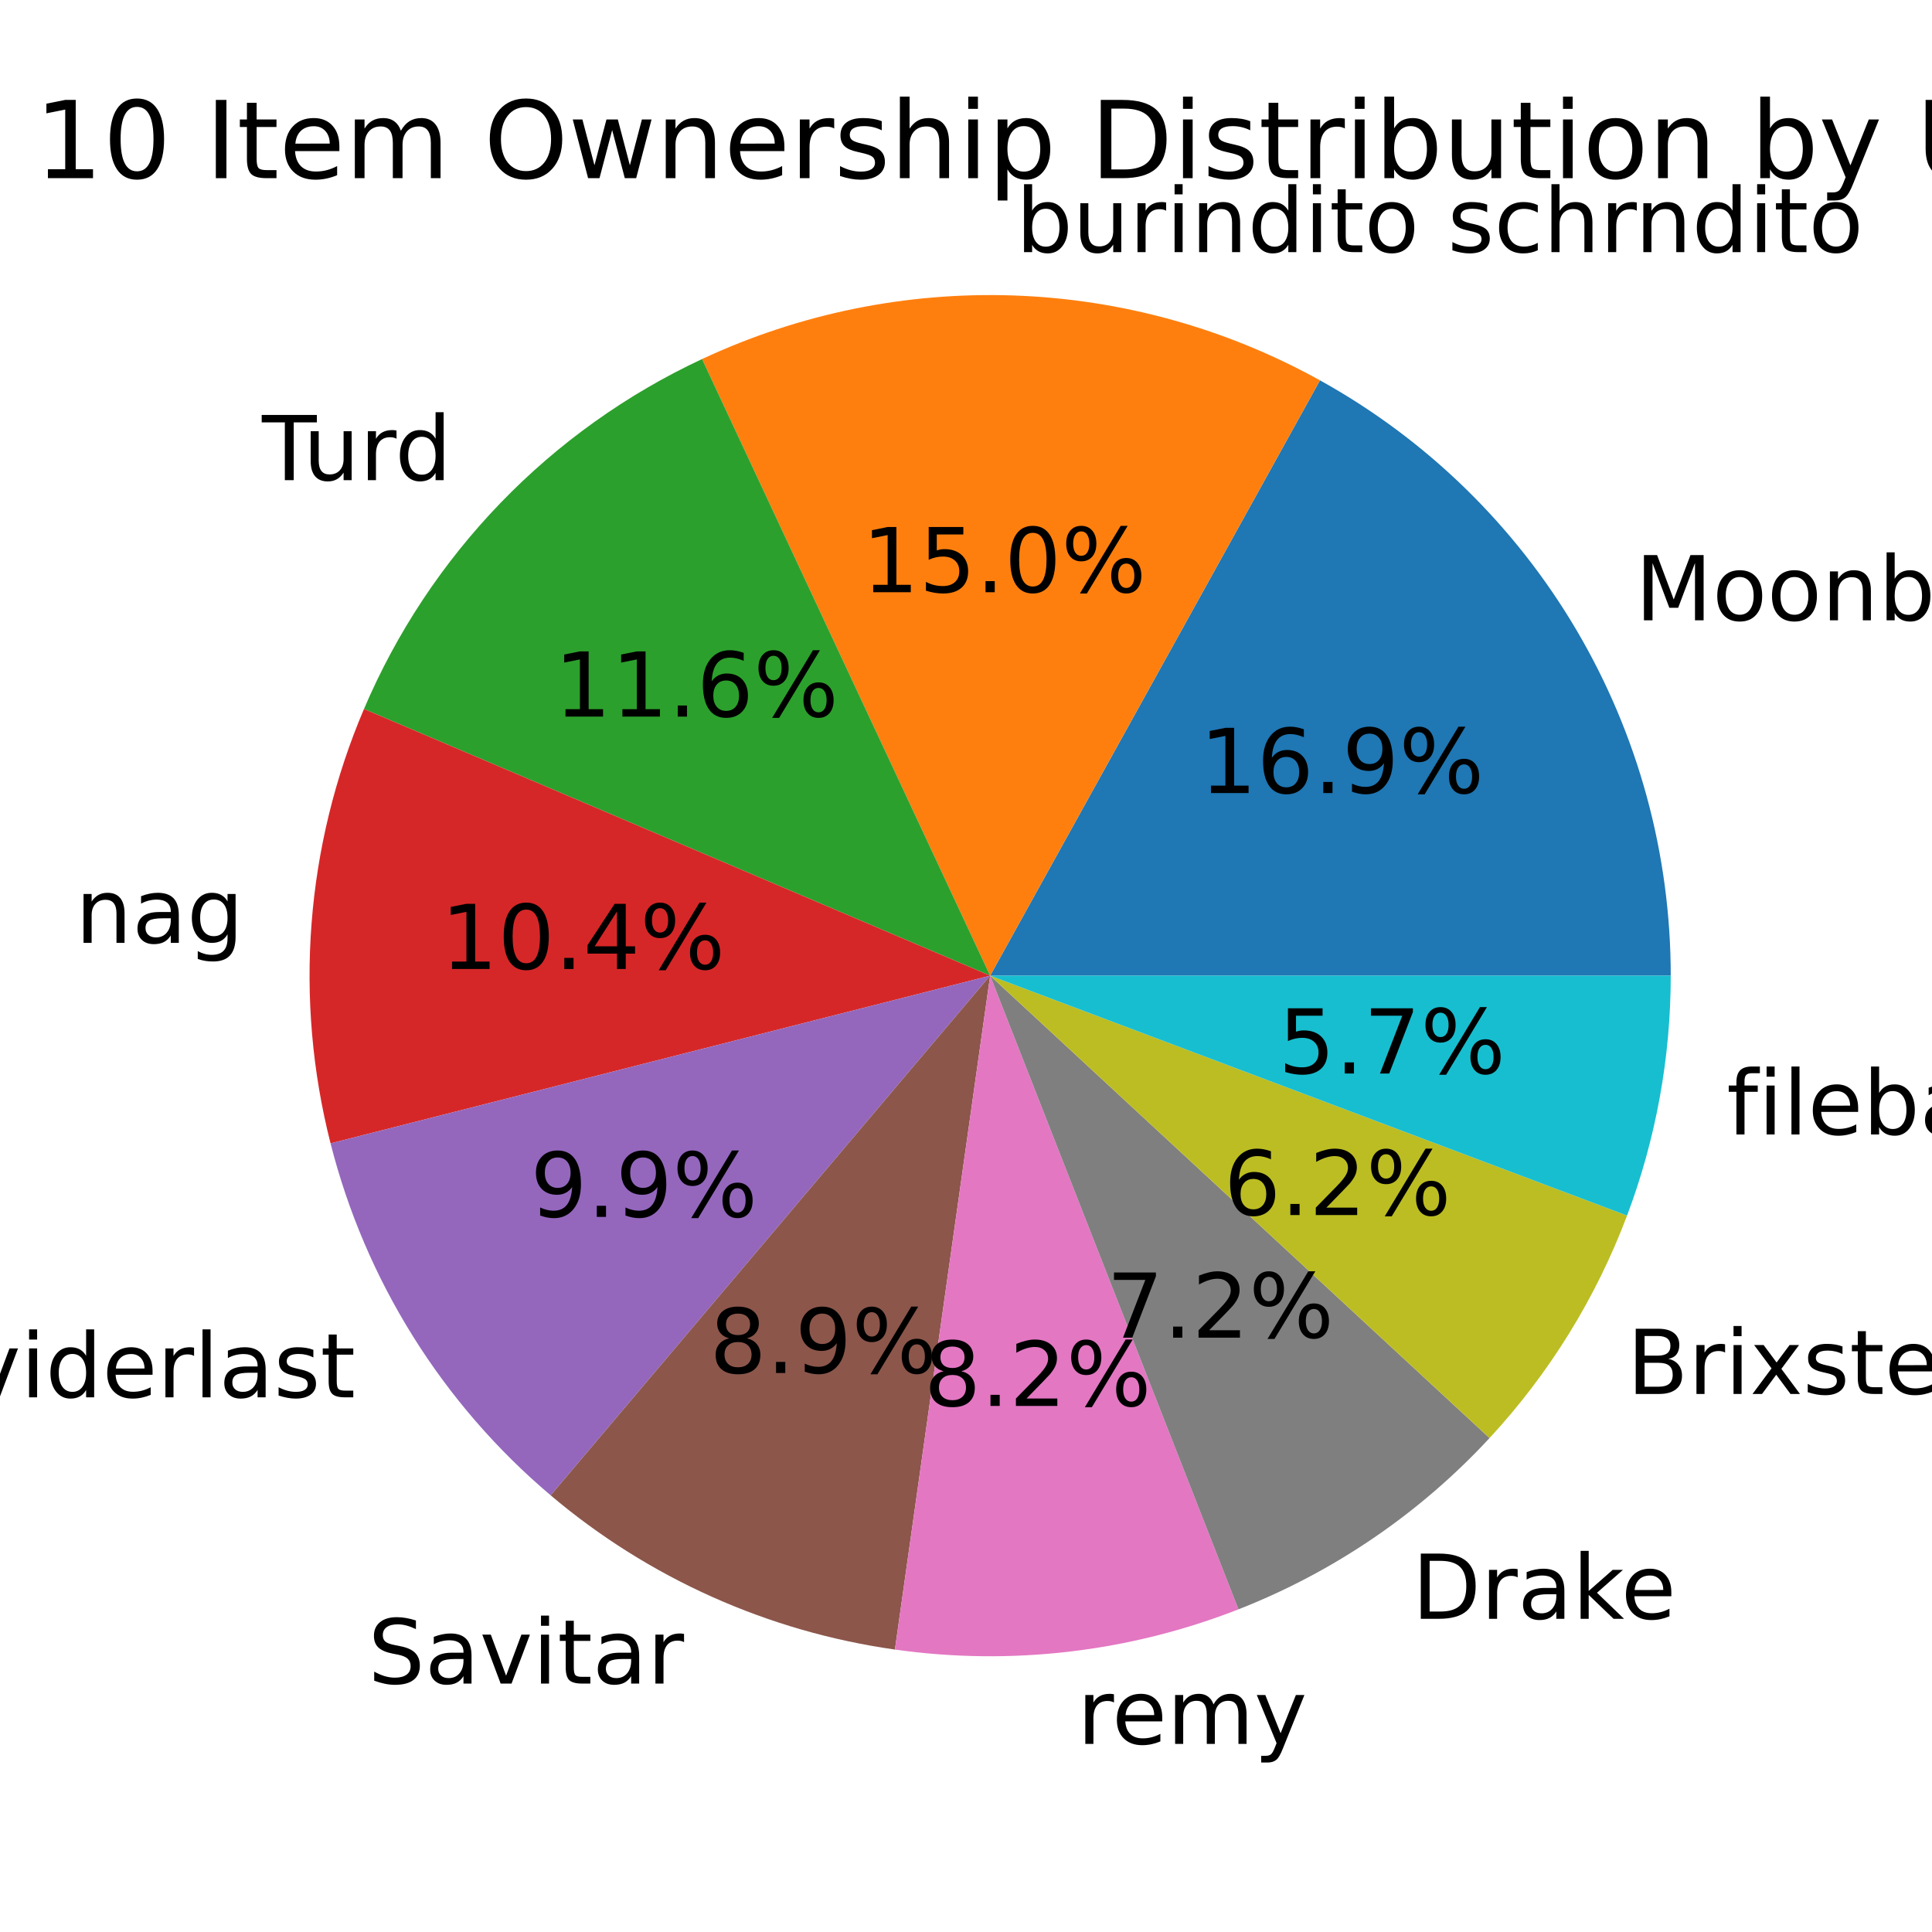
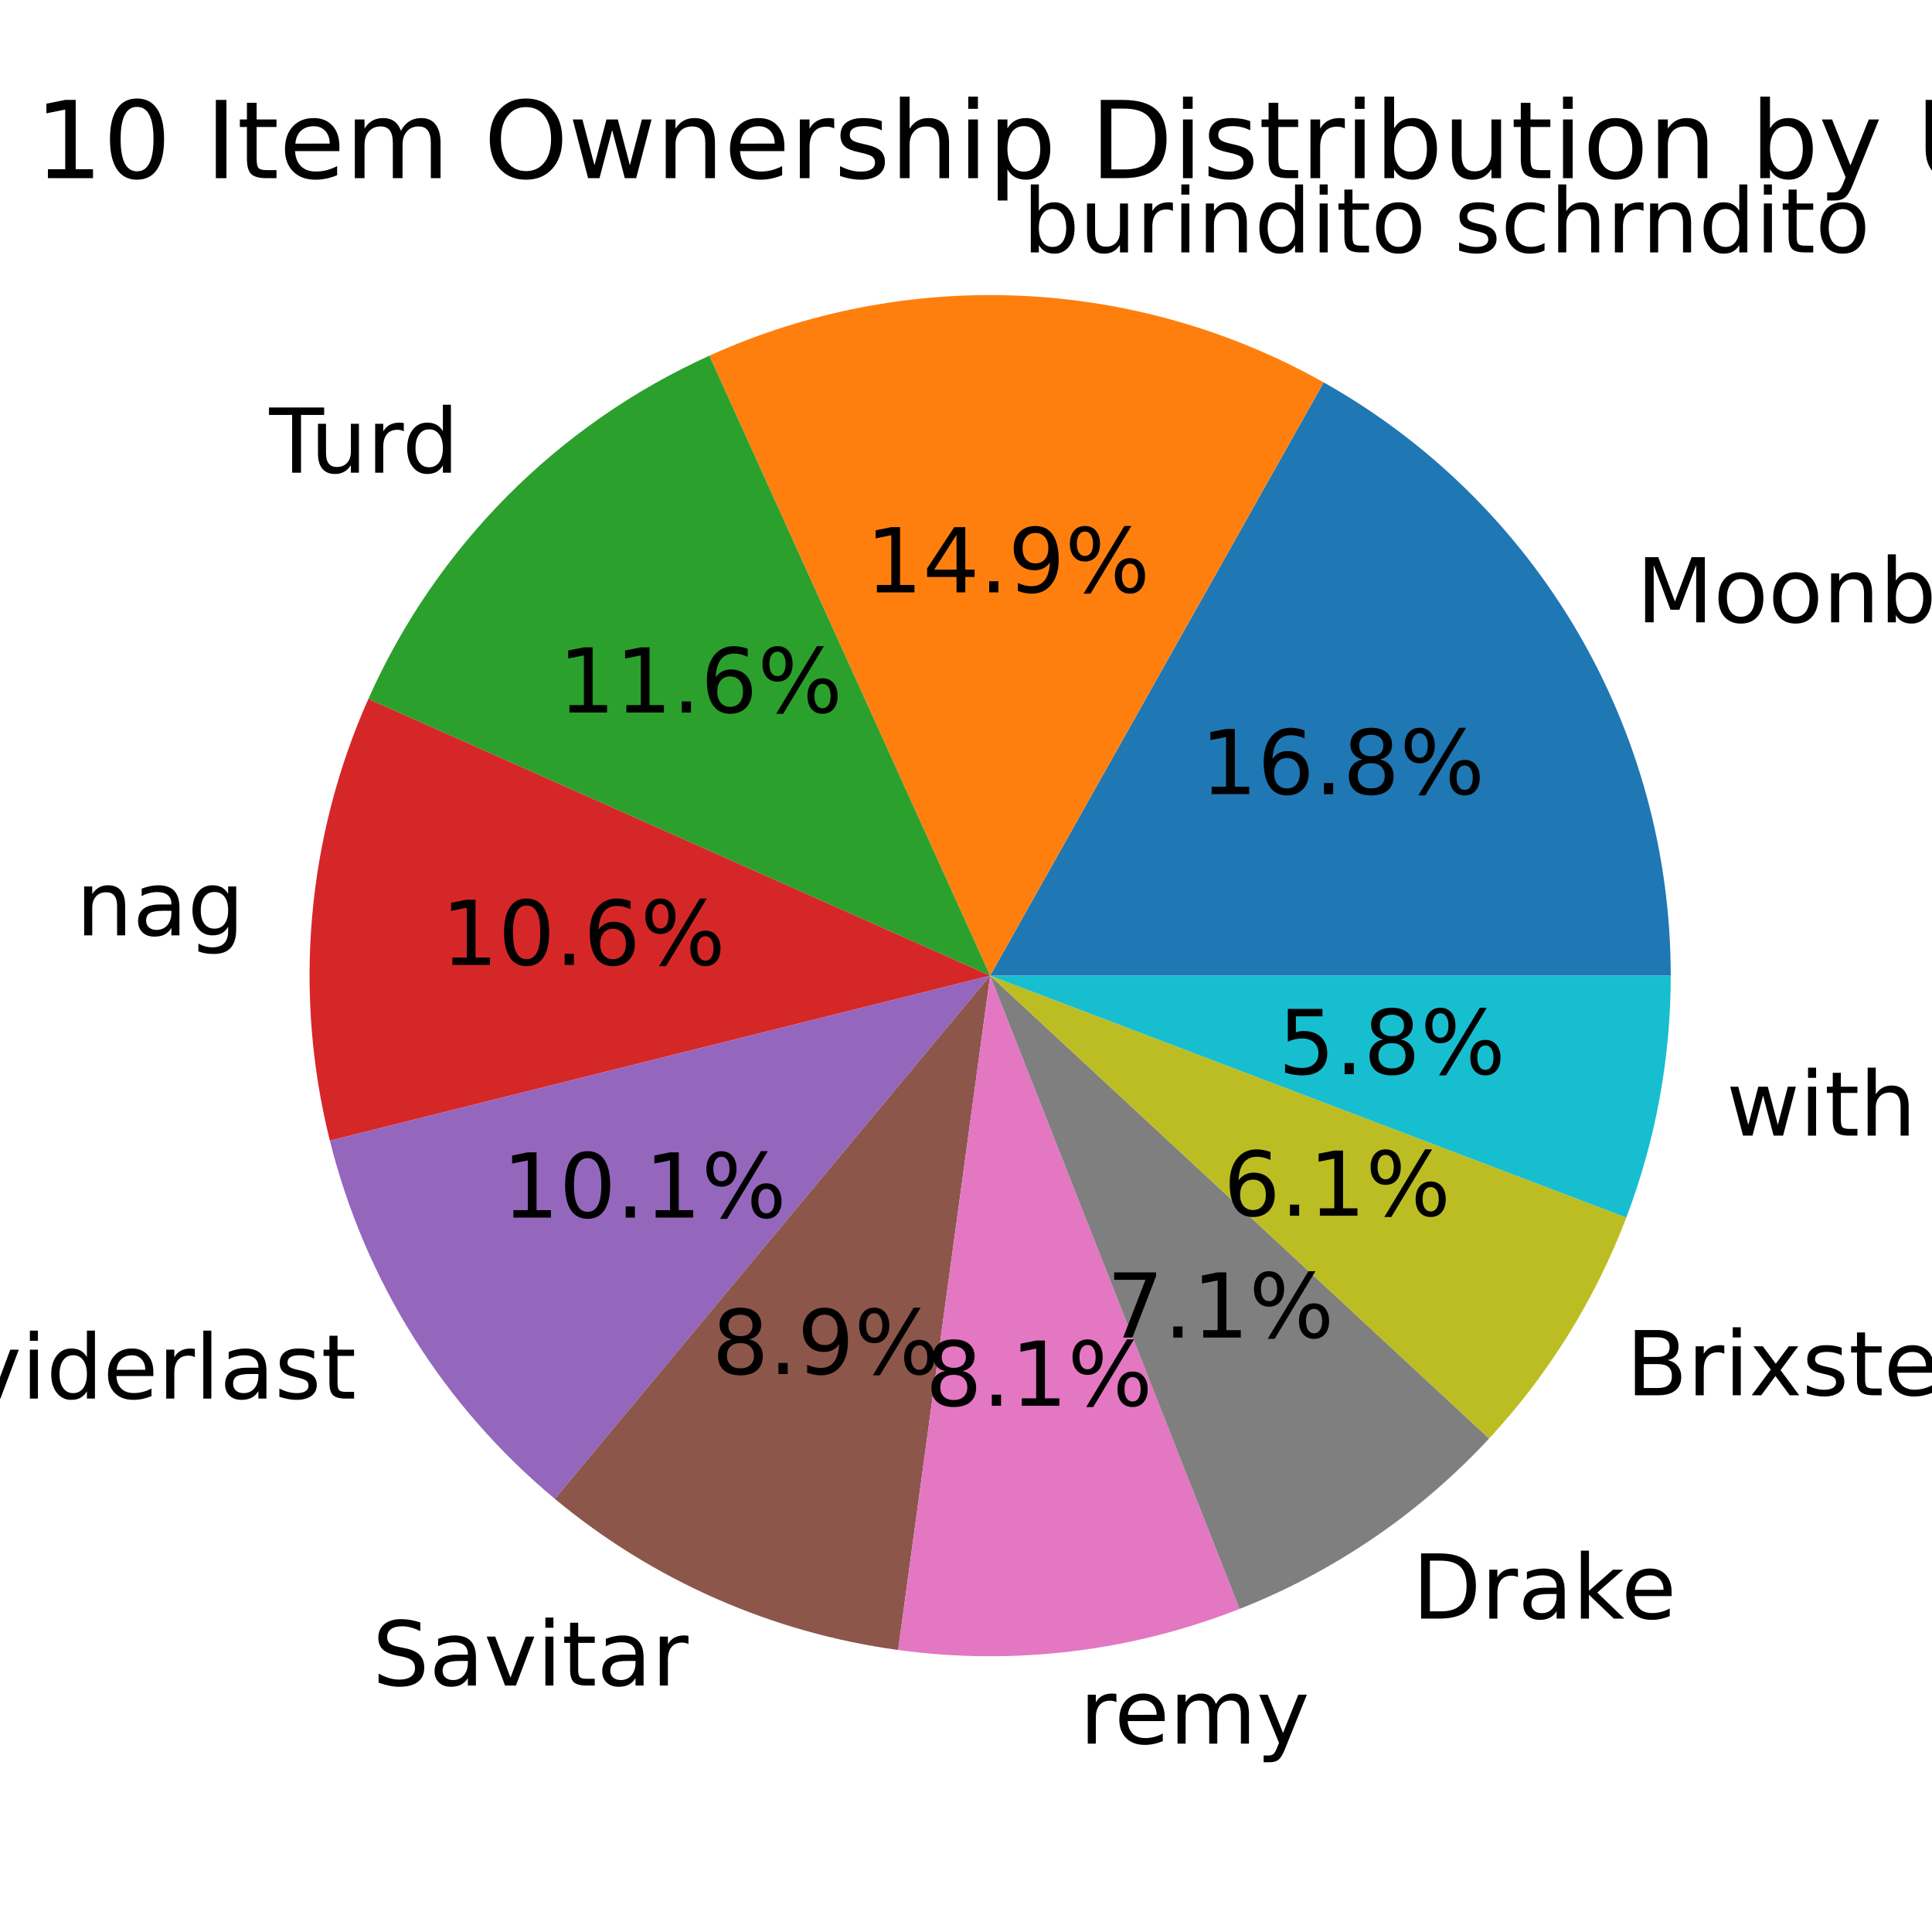
<svg xmlns="http://www.w3.org/2000/svg" xmlns:xlink="http://www.w3.org/1999/xlink" width="216pt" height="216pt" viewBox="0 0 216 216" version="1.1">
  <defs>
    <style type="text/css">*{stroke-linejoin: round; stroke-linecap: butt}</style>
  </defs>
  <g id="figure_1">
    <g id="patch_1">
      <path d="M 0 216  L 216 216  L 216 0  L 0 0  z " style="fill: #ffffff" />
    </g>
    <g id="axes_1">
      <g id="patch_2">
-         <path d="M 186.791 109.08  C 186.791 95.496 183.154 82.157 176.258 70.454  C 169.363 58.751 159.458 49.105 147.576 42.522  L 110.7 109.08  z " style="fill: #1f77b4" />
+         <path d="M 186.791 109.08  C 186.791 95.577 183.197 82.314 176.379 70.659  C 169.56 59.004 159.761 49.371 147.991 42.753  L 110.7 109.08  z " style="fill: #1f77b4" />
      </g>
      <g id="patch_3">
-         <path d="M 147.576 42.522  C 137.067 36.699 125.327 33.448 113.32 33.034  C 101.313 32.621 89.377 35.056 78.492 40.142  L 110.7 109.08  z " style="fill: #ff7f0e" />
+         <path d="M 147.991 42.753  C 137.581 36.9 125.937 33.58 114.005 33.061  C 102.073 32.542 90.185 34.84 79.306 39.767  L 110.7 109.08  z " style="fill: #ff7f0e" />
      </g>
      <g id="patch_4">
-         <path d="M 78.492 40.142  C 70.068 44.077 62.437 49.523 55.977 56.21  C 49.517 62.896 44.337 70.711 40.694 79.264  L 110.7 109.08  z " style="fill: #2ca02c" />
+         <path d="M 79.306 39.767  C 70.887 43.581 63.233 48.896 56.719 55.453  C 50.205 62.01 44.94 69.699 41.182 78.143  L 110.7 109.08  z " style="fill: #2ca02c" />
      </g>
      <g id="patch_5">
-         <path d="M 40.694 79.264  C 37.449 86.884 35.469 94.983 34.833 103.241  C 34.198 111.498 34.915 119.805 36.956 127.831  L 110.7 109.08  z " style="fill: #d62728" />
+         <path d="M 41.182 78.143  C 37.753 85.85 35.628 94.073 34.896 102.476  C 34.164 110.879 34.834 119.346 36.88 127.529  L 110.7 109.08  z " style="fill: #d62728" />
      </g>
      <g id="patch_6">
-         <path d="M 36.956 127.831  C 38.897 135.465 42.011 142.751 46.188 149.429  C 50.364 156.106 55.553 162.096 61.567 167.181  L 110.7 109.08  z " style="fill: #9467bd" />
+         <path d="M 36.88 127.529  C 38.827 135.321 41.996 142.756 46.268 149.557  C 50.541 156.358 55.863 162.44 62.037 167.576  L 110.7 109.08  z " style="fill: #9467bd" />
      </g>
      <g id="patch_7">
-         <path d="M 61.567 167.181  C 67.014 171.788 73.082 175.605 79.592 178.521  C 86.102 181.438 92.989 183.424 100.053 184.422  L 110.7 109.08  z " style="fill: #8c564b" />
+         <path d="M 62.037 167.576  C 67.489 172.111 73.548 175.862 80.038 178.72  C 86.528 181.577 93.386 183.513 100.412 184.472  L 110.7 109.08  z " style="fill: #8c564b" />
      </g>
      <g id="patch_8">
-         <path d="M 100.053 184.422  C 106.514 185.335 113.067 185.414 119.548 184.655  C 126.03 183.896 132.387 182.306 138.463 179.925  L 110.7 109.08  z " style="fill: #e377c2" />
+         <path d="M 100.412 184.472  C 106.84 185.349 113.354 185.401 119.795 184.625  C 126.236 183.85 132.552 182.254 138.588 179.876  L 110.7 109.08  z " style="fill: #e377c2" />
      </g>
      <g id="patch_9">
-         <path d="M 138.463 179.925  C 143.786 177.839 148.857 175.16 153.579 171.938  C 158.302 168.717 162.647 164.973 166.531 160.779  L 110.7 109.08  z " style="fill: #7f7f7f" />
+         <path d="M 138.588 179.876  C 143.876 177.793 148.913 175.124 153.607 171.92  C 158.3 168.715 162.62 164.995 166.485 160.828  L 110.7 109.08  z " style="fill: #7f7f7f" />
      </g>
      <g id="patch_10">
-         <path d="M 166.531 160.779  C 169.866 157.177 172.844 153.261 175.425 149.086  C 178.006 144.911 180.176 140.496 181.907 135.903  L 110.7 109.08  z " style="fill: #bcbd22" />
+         <path d="M 166.485 160.828  C 169.804 157.251 172.77 153.362 175.344 149.217  C 177.918 145.071 180.087 140.688 181.822 136.127  L 110.7 109.08  z " style="fill: #bcbd22" />
      </g>
      <g id="patch_11">
-         <path d="M 181.907 135.903  C 183.518 131.624 184.741 127.21 185.56 122.712  C 186.379 118.214 186.791 113.652 186.791 109.08  L 110.7 109.08  z " style="fill: #17becf" />
+         <path d="M 181.822 136.127  C 183.461 131.816 184.705 127.366 185.538 122.83  C 186.372 118.294 186.791 113.692 186.791 109.08  L 110.7 109.08  z " style="fill: #17becf" />
      </g>
      <g id="matplotlib.axis_1" />
      <g id="matplotlib.axis_2" />
      <g id="text_1">
-         <g transform="translate(182.814 69.35098) scale(0.1 -0.1)">
+         <g transform="translate(182.9464 69.57648) scale(0.1 -0.1)">
          <defs>
            <path id="DejaVuSans-4d" d="M 628 4666  L 1569 4666  L 2759 1491  L 3956 4666  L 4897 4666  L 4897 0  L 4281 0  L 4281 4097  L 3078 897  L 2444 897  L 1241 4097  L 1241 0  L 628 0  L 628 4666  z " transform="scale(0.015625)" />
            <path id="DejaVuSans-6f" d="M 1959 3097  Q 1497 3097 1228 2736  Q 959 2375 959 1747  Q 959 1119 1226 758  Q 1494 397 1959 397  Q 2419 397 2687 759  Q 2956 1122 2956 1747  Q 2956 2369 2687 2733  Q 2419 3097 1959 3097  z M 1959 3584  Q 2709 3584 3137 3096  Q 3566 2609 3566 1747  Q 3566 888 3137 398  Q 2709 -91 1959 -91  Q 1206 -91 779 398  Q 353 888 353 1747  Q 353 2609 779 3096  Q 1206 3584 1959 3584  z " transform="scale(0.015625)" />
            <path id="DejaVuSans-6e" d="M 3513 2113  L 3513 0  L 2938 0  L 2938 2094  Q 2938 2591 2744 2837  Q 2550 3084 2163 3084  Q 1697 3084 1428 2787  Q 1159 2491 1159 1978  L 1159 0  L 581 0  L 581 3500  L 1159 3500  L 1159 2956  Q 1366 3272 1645 3428  Q 1925 3584 2291 3584  Q 2894 3584 3203 3211  Q 3513 2838 3513 2113  z " transform="scale(0.015625)" />
            <path id="DejaVuSans-62" d="M 3116 1747  Q 3116 2381 2855 2742  Q 2594 3103 2138 3103  Q 1681 3103 1420 2742  Q 1159 2381 1159 1747  Q 1159 1113 1420 752  Q 1681 391 2138 391  Q 2594 391 2855 752  Q 3116 1113 3116 1747  z M 1159 2969  Q 1341 3281 1617 3432  Q 1894 3584 2278 3584  Q 2916 3584 3314 3078  Q 3713 2572 3713 1747  Q 3713 922 3314 415  Q 2916 -91 2278 -91  Q 1894 -91 1617 61  Q 1341 213 1159 525  L 1159 0  L 581 0  L 581 4863  L 1159 4863  L 1159 2969  z " transform="scale(0.015625)" />
            <path id="DejaVuSans-6c" d="M 603 4863  L 1178 4863  L 1178 0  L 603 0  L 603 4863  z " transform="scale(0.015625)" />
            <path id="DejaVuSans-6d" d="M 3328 2828  Q 3544 3216 3844 3400  Q 4144 3584 4550 3584  Q 5097 3584 5394 3201  Q 5691 2819 5691 2113  L 5691 0  L 5113 0  L 5113 2094  Q 5113 2597 4934 2840  Q 4756 3084 4391 3084  Q 3944 3084 3684 2787  Q 3425 2491 3425 1978  L 3425 0  L 2847 0  L 2847 2094  Q 2847 2600 2669 2842  Q 2491 3084 2119 3084  Q 1678 3084 1418 2786  Q 1159 2488 1159 1978  L 1159 0  L 581 0  L 581 3500  L 1159 3500  L 1159 2956  Q 1356 3278 1631 3431  Q 1906 3584 2284 3584  Q 2666 3584 2933 3390  Q 3200 3197 3328 2828  z " transform="scale(0.015625)" />
          </defs>
          <use xlink:href="#DejaVuSans-4d" />
          <use xlink:href="#DejaVuSans-6f" x="86.279" />
          <use xlink:href="#DejaVuSans-6f" x="147.461" />
          <use xlink:href="#DejaVuSans-6e" x="208.643" />
          <use xlink:href="#DejaVuSans-62" x="272.021" />
          <use xlink:href="#DejaVuSans-6c" x="335.498" />
          <use xlink:href="#DejaVuSans-6f" x="363.281" />
          <use xlink:href="#DejaVuSans-6f" x="424.463" />
          <use xlink:href="#DejaVuSans-6d" x="485.645" />
        </g>
      </g>
      <g id="text_2">
-         <g transform="translate(134.1513 88.66389) scale(0.1 -0.1)">
+         <g transform="translate(134.2235 88.78689) scale(0.1 -0.1)">
          <defs>
            <path id="DejaVuSans-31" d="M 794 531  L 1825 531  L 1825 4091  L 703 3866  L 703 4441  L 1819 4666  L 2450 4666  L 2450 531  L 3481 531  L 3481 0  L 794 0  L 794 531  z " transform="scale(0.015625)" />
            <path id="DejaVuSans-36" d="M 2113 2584  Q 1688 2584 1439 2293  Q 1191 2003 1191 1497  Q 1191 994 1439 701  Q 1688 409 2113 409  Q 2538 409 2786 701  Q 3034 994 3034 1497  Q 3034 2003 2786 2293  Q 2538 2584 2113 2584  z M 3366 4563  L 3366 3988  Q 3128 4100 2886 4159  Q 2644 4219 2406 4219  Q 1781 4219 1451 3797  Q 1122 3375 1075 2522  Q 1259 2794 1537 2939  Q 1816 3084 2150 3084  Q 2853 3084 3261 2657  Q 3669 2231 3669 1497  Q 3669 778 3244 343  Q 2819 -91 2113 -91  Q 1303 -91 875 529  Q 447 1150 447 2328  Q 447 3434 972 4092  Q 1497 4750 2381 4750  Q 2619 4750 2861 4703  Q 3103 4656 3366 4563  z " transform="scale(0.015625)" />
            <path id="DejaVuSans-2e" d="M 684 794  L 1344 794  L 1344 0  L 684 0  L 684 794  z " transform="scale(0.015625)" />
-             <path id="DejaVuSans-39" d="M 703 97  L 703 672  Q 941 559 1184 500  Q 1428 441 1663 441  Q 2288 441 2617 861  Q 2947 1281 2994 2138  Q 2813 1869 2534 1725  Q 2256 1581 1919 1581  Q 1219 1581 811 2004  Q 403 2428 403 3163  Q 403 3881 828 4315  Q 1253 4750 1959 4750  Q 2769 4750 3195 4129  Q 3622 3509 3622 2328  Q 3622 1225 3098 567  Q 2575 -91 1691 -91  Q 1453 -91 1209 -44  Q 966 3 703 97  z M 1959 2075  Q 2384 2075 2632 2365  Q 2881 2656 2881 3163  Q 2881 3666 2632 3958  Q 2384 4250 1959 4250  Q 1534 4250 1286 3958  Q 1038 3666 1038 3163  Q 1038 2656 1286 2365  Q 1534 2075 1959 2075  z " transform="scale(0.015625)" />
+             <path id="DejaVuSans-38" d="M 2034 2216  Q 1584 2216 1326 1975  Q 1069 1734 1069 1313  Q 1069 891 1326 650  Q 1584 409 2034 409  Q 2484 409 2743 651  Q 3003 894 3003 1313  Q 3003 1734 2745 1975  Q 2488 2216 2034 2216  z M 1403 2484  Q 997 2584 770 2862  Q 544 3141 544 3541  Q 544 4100 942 4425  Q 1341 4750 2034 4750  Q 2731 4750 3128 4425  Q 3525 4100 3525 3541  Q 3525 3141 3298 2862  Q 3072 2584 2669 2484  Q 3125 2378 3379 2068  Q 3634 1759 3634 1313  Q 3634 634 3220 271  Q 2806 -91 2034 -91  Q 1263 -91 848 271  Q 434 634 434 1313  Q 434 1759 690 2068  Q 947 2378 1403 2484  z M 1172 3481  Q 1172 3119 1398 2916  Q 1625 2713 2034 2713  Q 2441 2713 2670 2916  Q 2900 3119 2900 3481  Q 2900 3844 2670 4047  Q 2441 4250 2034 4250  Q 1625 4250 1398 4047  Q 1172 3844 1172 3481  z " transform="scale(0.015625)" />
            <path id="DejaVuSans-25" d="M 4653 2053  Q 4381 2053 4226 1822  Q 4072 1591 4072 1178  Q 4072 772 4226 539  Q 4381 306 4653 306  Q 4919 306 5073 539  Q 5228 772 5228 1178  Q 5228 1588 5073 1820  Q 4919 2053 4653 2053  z M 4653 2450  Q 5147 2450 5437 2106  Q 5728 1763 5728 1178  Q 5728 594 5436 251  Q 5144 -91 4653 -91  Q 4153 -91 3862 251  Q 3572 594 3572 1178  Q 3572 1766 3864 2108  Q 4156 2450 4653 2450  z M 1428 4353  Q 1159 4353 1004 4120  Q 850 3888 850 3481  Q 850 3069 1003 2837  Q 1156 2606 1428 2606  Q 1700 2606 1854 2837  Q 2009 3069 2009 3481  Q 2009 3884 1853 4118  Q 1697 4353 1428 4353  z M 4250 4750  L 4750 4750  L 1831 -91  L 1331 -91  L 4250 4750  z M 1428 4750  Q 1922 4750 2215 4408  Q 2509 4066 2509 3481  Q 2509 2891 2217 2550  Q 1925 2209 1428 2209  Q 931 2209 642 2551  Q 353 2894 353 3481  Q 353 4063 643 4406  Q 934 4750 1428 4750  z " transform="scale(0.015625)" />
          </defs>
          <use xlink:href="#DejaVuSans-31" />
          <use xlink:href="#DejaVuSans-36" x="63.623" />
          <use xlink:href="#DejaVuSans-2e" x="127.246" />
-           <use xlink:href="#DejaVuSans-39" x="159.033" />
+           <use xlink:href="#DejaVuSans-38" x="159.033" />
          <use xlink:href="#DejaVuSans-25" x="222.656" />
        </g>
      </g>
      <g id="text_3">
-         <g transform="translate(113.5817 28.18899) scale(0.1 -0.1)">
+         <g transform="translate(114.3357 28.21837) scale(0.1 -0.1)">
          <defs>
            <path id="DejaVuSans-75" d="M 544 1381  L 544 3500  L 1119 3500  L 1119 1403  Q 1119 906 1312 657  Q 1506 409 1894 409  Q 2359 409 2629 706  Q 2900 1003 2900 1516  L 2900 3500  L 3475 3500  L 3475 0  L 2900 0  L 2900 538  Q 2691 219 2414 64  Q 2138 -91 1772 -91  Q 1169 -91 856 284  Q 544 659 544 1381  z M 1991 3584  L 1991 3584  z " transform="scale(0.015625)" />
            <path id="DejaVuSans-72" d="M 2631 2963  Q 2534 3019 2420 3045  Q 2306 3072 2169 3072  Q 1681 3072 1420 2755  Q 1159 2438 1159 1844  L 1159 0  L 581 0  L 581 3500  L 1159 3500  L 1159 2956  Q 1341 3275 1631 3429  Q 1922 3584 2338 3584  Q 2397 3584 2469 3576  Q 2541 3569 2628 3553  L 2631 2963  z " transform="scale(0.015625)" />
            <path id="DejaVuSans-69" d="M 603 3500  L 1178 3500  L 1178 0  L 603 0  L 603 3500  z M 603 4863  L 1178 4863  L 1178 4134  L 603 4134  L 603 4863  z " transform="scale(0.015625)" />
            <path id="DejaVuSans-64" d="M 2906 2969  L 2906 4863  L 3481 4863  L 3481 0  L 2906 0  L 2906 525  Q 2725 213 2448 61  Q 2172 -91 1784 -91  Q 1150 -91 751 415  Q 353 922 353 1747  Q 353 2572 751 3078  Q 1150 3584 1784 3584  Q 2172 3584 2448 3432  Q 2725 3281 2906 2969  z M 947 1747  Q 947 1113 1208 752  Q 1469 391 1925 391  Q 2381 391 2643 752  Q 2906 1113 2906 1747  Q 2906 2381 2643 2742  Q 2381 3103 1925 3103  Q 1469 3103 1208 2742  Q 947 2381 947 1747  z " transform="scale(0.015625)" />
            <path id="DejaVuSans-74" d="M 1172 4494  L 1172 3500  L 2356 3500  L 2356 3053  L 1172 3053  L 1172 1153  Q 1172 725 1289 603  Q 1406 481 1766 481  L 2356 481  L 2356 0  L 1766 0  Q 1100 0 847 248  Q 594 497 594 1153  L 594 3053  L 172 3053  L 172 3500  L 594 3500  L 594 4494  L 1172 4494  z " transform="scale(0.015625)" />
            <path id="DejaVuSans-20" transform="scale(0.015625)" />
            <path id="DejaVuSans-73" d="M 2834 3397  L 2834 2853  Q 2591 2978 2328 3040  Q 2066 3103 1784 3103  Q 1356 3103 1142 2972  Q 928 2841 928 2578  Q 928 2378 1081 2264  Q 1234 2150 1697 2047  L 1894 2003  Q 2506 1872 2764 1633  Q 3022 1394 3022 966  Q 3022 478 2636 193  Q 2250 -91 1575 -91  Q 1294 -91 989 -36  Q 684 19 347 128  L 347 722  Q 666 556 975 473  Q 1284 391 1588 391  Q 1994 391 2212 530  Q 2431 669 2431 922  Q 2431 1156 2273 1281  Q 2116 1406 1581 1522  L 1381 1569  Q 847 1681 609 1914  Q 372 2147 372 2553  Q 372 3047 722 3315  Q 1072 3584 1716 3584  Q 2034 3584 2315 3537  Q 2597 3491 2834 3397  z " transform="scale(0.015625)" />
            <path id="DejaVuSans-63" d="M 3122 3366  L 3122 2828  Q 2878 2963 2633 3030  Q 2388 3097 2138 3097  Q 1578 3097 1268 2742  Q 959 2388 959 1747  Q 959 1106 1268 751  Q 1578 397 2138 397  Q 2388 397 2633 464  Q 2878 531 3122 666  L 3122 134  Q 2881 22 2623 -34  Q 2366 -91 2075 -91  Q 1284 -91 818 406  Q 353 903 353 1747  Q 353 2603 823 3093  Q 1294 3584 2113 3584  Q 2378 3584 2631 3529  Q 2884 3475 3122 3366  z " transform="scale(0.015625)" />
            <path id="DejaVuSans-68" d="M 3513 2113  L 3513 0  L 2938 0  L 2938 2094  Q 2938 2591 2744 2837  Q 2550 3084 2163 3084  Q 1697 3084 1428 2787  Q 1159 2491 1159 1978  L 1159 0  L 581 0  L 581 4863  L 1159 4863  L 1159 2956  Q 1366 3272 1645 3428  Q 1925 3584 2291 3584  Q 2894 3584 3203 3211  Q 3513 2838 3513 2113  z " transform="scale(0.015625)" />
          </defs>
          <use xlink:href="#DejaVuSans-62" />
          <use xlink:href="#DejaVuSans-75" x="63.477" />
          <use xlink:href="#DejaVuSans-72" x="126.855" />
          <use xlink:href="#DejaVuSans-69" x="167.969" />
          <use xlink:href="#DejaVuSans-6e" x="195.752" />
          <use xlink:href="#DejaVuSans-64" x="259.131" />
          <use xlink:href="#DejaVuSans-69" x="322.607" />
          <use xlink:href="#DejaVuSans-74" x="350.391" />
          <use xlink:href="#DejaVuSans-6f" x="389.6" />
          <use xlink:href="#DejaVuSans-20" x="450.781" />
          <use xlink:href="#DejaVuSans-73" x="482.568" />
          <use xlink:href="#DejaVuSans-63" x="534.668" />
          <use xlink:href="#DejaVuSans-68" x="589.648" />
          <use xlink:href="#DejaVuSans-72" x="653.027" />
          <use xlink:href="#DejaVuSans-6e" x="692.391" />
          <use xlink:href="#DejaVuSans-64" x="755.77" />
          <use xlink:href="#DejaVuSans-69" x="819.246" />
          <use xlink:href="#DejaVuSans-74" x="847.029" />
          <use xlink:href="#DejaVuSans-6f" x="886.238" />
        </g>
      </g>
      <g id="text_4">
-         <g transform="translate(96.38824 66.21189) scale(0.1 -0.1)">
-           <defs>
-             <path id="DejaVuSans-35" d="M 691 4666  L 3169 4666  L 3169 4134  L 1269 4134  L 1269 2991  Q 1406 3038 1543 3061  Q 1681 3084 1819 3084  Q 2600 3084 3056 2656  Q 3513 2228 3513 1497  Q 3513 744 3044 326  Q 2575 -91 1722 -91  Q 1428 -91 1123 -41  Q 819 9 494 109  L 494 744  Q 775 591 1075 516  Q 1375 441 1709 441  Q 2250 441 2565 725  Q 2881 1009 2881 1497  Q 2881 1984 2565 2268  Q 2250 2553 1709 2553  Q 1456 2553 1204 2497  Q 953 2441 691 2322  L 691 4666  z " transform="scale(0.015625)" />
-             <path id="DejaVuSans-30" d="M 2034 4250  Q 1547 4250 1301 3770  Q 1056 3291 1056 2328  Q 1056 1369 1301 889  Q 1547 409 2034 409  Q 2525 409 2770 889  Q 3016 1369 3016 2328  Q 3016 3291 2770 3770  Q 2525 4250 2034 4250  z M 2034 4750  Q 2819 4750 3233 4129  Q 3647 3509 3647 2328  Q 3647 1150 3233 529  Q 2819 -91 2034 -91  Q 1250 -91 836 529  Q 422 1150 422 2328  Q 422 3509 836 4129  Q 1250 4750 2034 4750  z " transform="scale(0.015625)" />
-           </defs>
-           <use xlink:href="#DejaVuSans-31" />
-           <use xlink:href="#DejaVuSans-35" x="63.623" />
-           <use xlink:href="#DejaVuSans-2e" x="127.246" />
-           <use xlink:href="#DejaVuSans-30" x="159.033" />
+         <g transform="translate(96.79949 66.22792) scale(0.1 -0.1)">
+           <defs>
+             <path id="DejaVuSans-34" d="M 2419 4116  L 825 1625  L 2419 1625  L 2419 4116  z M 2253 4666  L 3047 4666  L 3047 1625  L 3713 1625  L 3713 1100  L 3047 1100  L 3047 0  L 2419 0  L 2419 1100  L 313 1100  L 313 1709  L 2253 4666  z " transform="scale(0.015625)" />
+             <path id="DejaVuSans-39" d="M 703 97  L 703 672  Q 941 559 1184 500  Q 1428 441 1663 441  Q 2288 441 2617 861  Q 2947 1281 2994 2138  Q 2813 1869 2534 1725  Q 2256 1581 1919 1581  Q 1219 1581 811 2004  Q 403 2428 403 3163  Q 403 3881 828 4315  Q 1253 4750 1959 4750  Q 2769 4750 3195 4129  Q 3622 3509 3622 2328  Q 3622 1225 3098 567  Q 2575 -91 1691 -91  Q 1453 -91 1209 -44  Q 966 3 703 97  z M 1959 2075  Q 2384 2075 2632 2365  Q 2881 2656 2881 3163  Q 2881 3666 2632 3958  Q 2384 4250 1959 4250  Q 1534 4250 1286 3958  Q 1038 3666 1038 3163  Q 1038 2656 1286 2365  Q 1534 2075 1959 2075  z " transform="scale(0.015625)" />
+           </defs>
+           <use xlink:href="#DejaVuSans-31" />
+           <use xlink:href="#DejaVuSans-34" x="63.623" />
+           <use xlink:href="#DejaVuSans-2e" x="127.246" />
+           <use xlink:href="#DejaVuSans-39" x="159.033" />
          <use xlink:href="#DejaVuSans-25" x="222.656" />
        </g>
      </g>
      <g id="text_5">
-         <g transform="translate(29.28776 53.6823) scale(0.1 -0.1)">
+         <g transform="translate(30.10347 52.84967) scale(0.1 -0.1)">
          <defs>
            <path id="DejaVuSans-54" d="M -19 4666  L 3928 4666  L 3928 4134  L 2272 4134  L 2272 0  L 1638 0  L 1638 4134  L -19 4134  L -19 4666  z " transform="scale(0.015625)" />
          </defs>
          <use xlink:href="#DejaVuSans-54" />
          <use xlink:href="#DejaVuSans-75" x="45.959" />
          <use xlink:href="#DejaVuSans-72" x="109.338" />
          <use xlink:href="#DejaVuSans-64" x="148.701" />
        </g>
      </g>
      <g id="text_6">
-         <g transform="translate(61.98274 80.11733) scale(0.1 -0.1)">
+         <g transform="translate(62.42768 79.66317) scale(0.1 -0.1)">
          <use xlink:href="#DejaVuSans-31" />
          <use xlink:href="#DejaVuSans-31" x="63.623" />
          <use xlink:href="#DejaVuSans-2e" x="127.246" />
          <use xlink:href="#DejaVuSans-36" x="159.033" />
          <use xlink:href="#DejaVuSans-25" x="222.656" />
        </g>
      </g>
      <g id="text_7">
-         <g transform="translate(8.432769 105.416) scale(0.1 -0.1)">
+         <g transform="translate(8.501773 104.5749) scale(0.1 -0.1)">
          <defs>
            <path id="DejaVuSans-61" d="M 2194 1759  Q 1497 1759 1228 1600  Q 959 1441 959 1056  Q 959 750 1161 570  Q 1363 391 1709 391  Q 2188 391 2477 730  Q 2766 1069 2766 1631  L 2766 1759  L 2194 1759  z M 3341 1997  L 3341 0  L 2766 0  L 2766 531  Q 2569 213 2275 61  Q 1981 -91 1556 -91  Q 1019 -91 701 211  Q 384 513 384 1019  Q 384 1609 779 1909  Q 1175 2209 1959 2209  L 2766 2209  L 2766 2266  Q 2766 2663 2505 2880  Q 2244 3097 1772 3097  Q 1472 3097 1187 3025  Q 903 2953 641 2809  L 641 3341  Q 956 3463 1253 3523  Q 1550 3584 1831 3584  Q 2591 3584 2966 3190  Q 3341 2797 3341 1997  z " transform="scale(0.015625)" />
            <path id="DejaVuSans-67" d="M 2906 1791  Q 2906 2416 2648 2759  Q 2391 3103 1925 3103  Q 1463 3103 1205 2759  Q 947 2416 947 1791  Q 947 1169 1205 825  Q 1463 481 1925 481  Q 2391 481 2648 825  Q 2906 1169 2906 1791  z M 3481 434  Q 3481 -459 3084 -895  Q 2688 -1331 1869 -1331  Q 1566 -1331 1297 -1286  Q 1028 -1241 775 -1147  L 775 -588  Q 1028 -725 1275 -790  Q 1522 -856 1778 -856  Q 2344 -856 2625 -561  Q 2906 -266 2906 331  L 2906 616  Q 2728 306 2450 153  Q 2172 0 1784 0  Q 1141 0 747 490  Q 353 981 353 1791  Q 353 2603 747 3093  Q 1141 3584 1784 3584  Q 2172 3584 2450 3431  Q 2728 3278 2906 2969  L 2906 3500  L 3481 3500  L 3481 434  z " transform="scale(0.015625)" />
          </defs>
          <use xlink:href="#DejaVuSans-6e" />
          <use xlink:href="#DejaVuSans-61" x="63.379" />
          <use xlink:href="#DejaVuSans-67" x="124.658" />
        </g>
      </g>
      <g id="text_8">
-         <g transform="translate(49.2965 108.3357) scale(0.1 -0.1)">
-           <defs>
-             <path id="DejaVuSans-34" d="M 2419 4116  L 825 1625  L 2419 1625  L 2419 4116  z M 2253 4666  L 3047 4666  L 3047 1625  L 3713 1625  L 3713 1100  L 3047 1100  L 3047 0  L 2419 0  L 2419 1100  L 313 1100  L 313 1709  L 2253 4666  z " transform="scale(0.015625)" />
+         <g transform="translate(49.33413 107.877) scale(0.1 -0.1)">
+           <defs>
+             <path id="DejaVuSans-30" d="M 2034 4250  Q 1547 4250 1301 3770  Q 1056 3291 1056 2328  Q 1056 1369 1301 889  Q 1547 409 2034 409  Q 2525 409 2770 889  Q 3016 1369 3016 2328  Q 3016 3291 2770 3770  Q 2525 4250 2034 4250  z M 2034 4750  Q 2819 4750 3233 4129  Q 3647 3509 3647 2328  Q 3647 1150 3233 529  Q 2819 -91 2034 -91  Q 1250 -91 836 529  Q 422 1150 422 2328  Q 422 3509 836 4129  Q 1250 4750 2034 4750  z " transform="scale(0.015625)" />
          </defs>
          <use xlink:href="#DejaVuSans-31" />
          <use xlink:href="#DejaVuSans-30" x="63.623" />
          <use xlink:href="#DejaVuSans-2e" x="127.246" />
-           <use xlink:href="#DejaVuSans-34" x="159.033" />
+           <use xlink:href="#DejaVuSans-36" x="159.033" />
          <use xlink:href="#DejaVuSans-25" x="222.656" />
        </g>
      </g>
      <g id="text_9">
-         <g transform="translate(-14.08678 156.2229) scale(0.1 -0.1)">
+         <g transform="translate(-13.99845 156.3638) scale(0.1 -0.1)">
          <defs>
            <path id="DejaVuSans-44" d="M 1259 4147  L 1259 519  L 2022 519  Q 2988 519 3436 956  Q 3884 1394 3884 2338  Q 3884 3275 3436 3711  Q 2988 4147 2022 4147  L 1259 4147  z M 628 4666  L 1925 4666  Q 3281 4666 3915 4102  Q 4550 3538 4550 2338  Q 4550 1131 3912 565  Q 3275 0 1925 0  L 628 0  L 628 4666  z " transform="scale(0.015625)" />
            <path id="DejaVuSans-76" d="M 191 3500  L 800 3500  L 1894 563  L 2988 3500  L 3597 3500  L 2284 0  L 1503 0  L 191 3500  z " transform="scale(0.015625)" />
            <path id="DejaVuSans-65" d="M 3597 1894  L 3597 1613  L 953 1613  Q 991 1019 1311 708  Q 1631 397 2203 397  Q 2534 397 2845 478  Q 3156 559 3463 722  L 3463 178  Q 3153 47 2828 -22  Q 2503 -91 2169 -91  Q 1331 -91 842 396  Q 353 884 353 1716  Q 353 2575 817 3079  Q 1281 3584 2069 3584  Q 2775 3584 3186 3129  Q 3597 2675 3597 1894  z M 3022 2063  Q 3016 2534 2758 2815  Q 2500 3097 2075 3097  Q 1594 3097 1305 2825  Q 1016 2553 972 2059  L 3022 2063  z " transform="scale(0.015625)" />
          </defs>
          <use xlink:href="#DejaVuSans-44" />
          <use xlink:href="#DejaVuSans-69" x="77.002" />
          <use xlink:href="#DejaVuSans-76" x="104.785" />
          <use xlink:href="#DejaVuSans-69" x="163.965" />
          <use xlink:href="#DejaVuSans-64" x="191.748" />
          <use xlink:href="#DejaVuSans-65" x="255.225" />
          <use xlink:href="#DejaVuSans-72" x="316.748" />
          <use xlink:href="#DejaVuSans-6c" x="357.861" />
          <use xlink:href="#DejaVuSans-61" x="385.645" />
          <use xlink:href="#DejaVuSans-73" x="446.924" />
          <use xlink:href="#DejaVuSans-74" x="499.023" />
        </g>
      </g>
      <g id="text_10">
-         <g transform="translate(59.29038 136.0486) scale(0.1 -0.1)">
-           <use xlink:href="#DejaVuSans-39" />
-           <use xlink:href="#DejaVuSans-2e" x="63.623" />
-           <use xlink:href="#DejaVuSans-39" x="95.41" />
-           <use xlink:href="#DejaVuSans-25" x="159.033" />
+         <g transform="translate(56.15731 136.1254) scale(0.1 -0.1)">
+           <use xlink:href="#DejaVuSans-31" />
+           <use xlink:href="#DejaVuSans-30" x="63.623" />
+           <use xlink:href="#DejaVuSans-2e" x="127.246" />
+           <use xlink:href="#DejaVuSans-31" x="159.033" />
+           <use xlink:href="#DejaVuSans-25" x="222.656" />
        </g>
      </g>
      <g id="text_11">
-         <g transform="translate(41.14788 188.2248) scale(0.1 -0.1)">
+         <g transform="translate(41.63907 188.4429) scale(0.1 -0.1)">
          <defs>
            <path id="DejaVuSans-53" d="M 3425 4513  L 3425 3897  Q 3066 4069 2747 4153  Q 2428 4238 2131 4238  Q 1616 4238 1336 4038  Q 1056 3838 1056 3469  Q 1056 3159 1242 3001  Q 1428 2844 1947 2747  L 2328 2669  Q 3034 2534 3370 2195  Q 3706 1856 3706 1288  Q 3706 609 3251 259  Q 2797 -91 1919 -91  Q 1588 -91 1214 -16  Q 841 59 441 206  L 441 856  Q 825 641 1194 531  Q 1563 422 1919 422  Q 2459 422 2753 634  Q 3047 847 3047 1241  Q 3047 1584 2836 1778  Q 2625 1972 2144 2069  L 1759 2144  Q 1053 2284 737 2584  Q 422 2884 422 3419  Q 422 4038 858 4394  Q 1294 4750 2059 4750  Q 2388 4750 2728 4690  Q 3069 4631 3425 4513  z " transform="scale(0.015625)" />
          </defs>
          <use xlink:href="#DejaVuSans-53" />
          <use xlink:href="#DejaVuSans-61" x="63.477" />
          <use xlink:href="#DejaVuSans-76" x="124.756" />
          <use xlink:href="#DejaVuSans-69" x="183.936" />
          <use xlink:href="#DejaVuSans-74" x="211.719" />
          <use xlink:href="#DejaVuSans-61" x="250.928" />
          <use xlink:href="#DejaVuSans-72" x="312.207" />
        </g>
      </g>
      <g id="text_12">
-         <g transform="translate(79.33258 153.5041) scale(0.1 -0.1)">
-           <defs>
-             <path id="DejaVuSans-38" d="M 2034 2216  Q 1584 2216 1326 1975  Q 1069 1734 1069 1313  Q 1069 891 1326 650  Q 1584 409 2034 409  Q 2484 409 2743 651  Q 3003 894 3003 1313  Q 3003 1734 2745 1975  Q 2488 2216 2034 2216  z M 1403 2484  Q 997 2584 770 2862  Q 544 3141 544 3541  Q 544 4100 942 4425  Q 1341 4750 2034 4750  Q 2731 4750 3128 4425  Q 3525 4100 3525 3541  Q 3525 3141 3298 2862  Q 3072 2584 2669 2484  Q 3125 2378 3379 2068  Q 3634 1759 3634 1313  Q 3634 634 3220 271  Q 2806 -91 2034 -91  Q 1263 -91 848 271  Q 434 634 434 1313  Q 434 1759 690 2068  Q 947 2378 1403 2484  z M 1172 3481  Q 1172 3119 1398 2916  Q 1625 2713 2034 2713  Q 2441 2713 2670 2916  Q 2900 3119 2900 3481  Q 2900 3844 2670 4047  Q 2441 4250 2034 4250  Q 1625 4250 1398 4047  Q 1172 3844 1172 3481  z " transform="scale(0.015625)" />
-           </defs>
+         <g transform="translate(79.6005 153.6231) scale(0.1 -0.1)">
          <use xlink:href="#DejaVuSans-38" />
          <use xlink:href="#DejaVuSans-2e" x="63.623" />
          <use xlink:href="#DejaVuSans-39" x="95.41" />
          <use xlink:href="#DejaVuSans-25" x="159.033" />
        </g>
      </g>
      <g id="text_13">
-         <g transform="translate(120.4333 194.9715) scale(0.1 -0.1)">
+         <g transform="translate(120.7048 194.9393) scale(0.1 -0.1)">
          <defs>
            <path id="DejaVuSans-79" d="M 2059 -325  Q 1816 -950 1584 -1140  Q 1353 -1331 966 -1331  L 506 -1331  L 506 -850  L 844 -850  Q 1081 -850 1212 -737  Q 1344 -625 1503 -206  L 1606 56  L 191 3500  L 800 3500  L 1894 763  L 2988 3500  L 3597 3500  L 2059 -325  z " transform="scale(0.015625)" />
          </defs>
          <use xlink:href="#DejaVuSans-72" />
          <use xlink:href="#DejaVuSans-65" x="38.863" />
          <use xlink:href="#DejaVuSans-6d" x="100.387" />
          <use xlink:href="#DejaVuSans-79" x="197.799" />
        </g>
      </g>
      <g id="text_14">
-         <g transform="translate(103.3067 157.1842) scale(0.1 -0.1)">
-           <defs>
-             <path id="DejaVuSans-32" d="M 1228 531  L 3431 531  L 3431 0  L 469 0  L 469 531  Q 828 903 1448 1529  Q 2069 2156 2228 2338  Q 2531 2678 2651 2914  Q 2772 3150 2772 3378  Q 2772 3750 2511 3984  Q 2250 4219 1831 4219  Q 1534 4219 1204 4116  Q 875 4013 500 3803  L 500 4441  Q 881 4594 1212 4672  Q 1544 4750 1819 4750  Q 2544 4750 2975 4387  Q 3406 4025 3406 3419  Q 3406 3131 3298 2873  Q 3191 2616 2906 2266  Q 2828 2175 2409 1742  Q 1991 1309 1228 531  z " transform="scale(0.015625)" />
-           </defs>
+         <g transform="translate(103.4548 157.1666) scale(0.1 -0.1)">
          <use xlink:href="#DejaVuSans-38" />
          <use xlink:href="#DejaVuSans-2e" x="63.623" />
-           <use xlink:href="#DejaVuSans-32" x="95.41" />
+           <use xlink:href="#DejaVuSans-31" x="95.41" />
          <use xlink:href="#DejaVuSans-25" x="159.033" />
        </g>
      </g>
      <g id="text_15">
-         <g transform="translate(157.8673 180.9837) scale(0.1 -0.1)">
+         <g transform="translate(157.8976 180.963) scale(0.1 -0.1)">
          <defs>
            <path id="DejaVuSans-6b" d="M 581 4863  L 1159 4863  L 1159 1991  L 2875 3500  L 3609 3500  L 1753 1863  L 3688 0  L 2938 0  L 1159 1709  L 1159 0  L 581 0  L 581 4863  z " transform="scale(0.015625)" />
          </defs>
          <use xlink:href="#DejaVuSans-44" />
          <use xlink:href="#DejaVuSans-72" x="77.002" />
          <use xlink:href="#DejaVuSans-61" x="118.115" />
          <use xlink:href="#DejaVuSans-6b" x="179.395" />
          <use xlink:href="#DejaVuSans-65" x="233.68" />
        </g>
      </g>
      <g id="text_16">
-         <g transform="translate(123.7253 149.5544) scale(0.1 -0.1)">
+         <g transform="translate(123.7418 149.5432) scale(0.1 -0.1)">
          <defs>
            <path id="DejaVuSans-37" d="M 525 4666  L 3525 4666  L 3525 4397  L 1831 0  L 1172 0  L 2766 4134  L 525 4134  L 525 4666  z " transform="scale(0.015625)" />
          </defs>
          <use xlink:href="#DejaVuSans-37" />
          <use xlink:href="#DejaVuSans-2e" x="63.623" />
-           <use xlink:href="#DejaVuSans-32" x="95.41" />
+           <use xlink:href="#DejaVuSans-31" x="95.41" />
          <use xlink:href="#DejaVuSans-25" x="159.033" />
        </g>
      </g>
      <g id="text_17">
-         <g transform="translate(181.8975 155.8463) scale(0.1 -0.1)">
+         <g transform="translate(181.8085 155.9899) scale(0.1 -0.1)">
          <defs>
            <path id="DejaVuSans-42" d="M 1259 2228  L 1259 519  L 2272 519  Q 2781 519 3026 730  Q 3272 941 3272 1375  Q 3272 1813 3026 2020  Q 2781 2228 2272 2228  L 1259 2228  z M 1259 4147  L 1259 2741  L 2194 2741  Q 2656 2741 2882 2914  Q 3109 3088 3109 3444  Q 3109 3797 2882 3972  Q 2656 4147 2194 4147  L 1259 4147  z M 628 4666  L 2241 4666  Q 2963 4666 3353 4366  Q 3744 4066 3744 3513  Q 3744 3084 3544 2831  Q 3344 2578 2956 2516  Q 3422 2416 3680 2098  Q 3938 1781 3938 1306  Q 3938 681 3513 340  Q 3088 0 2303 0  L 628 0  L 628 4666  z " transform="scale(0.015625)" />
            <path id="DejaVuSans-78" d="M 3513 3500  L 2247 1797  L 3578 0  L 2900 0  L 1881 1375  L 863 0  L 184 0  L 1544 1831  L 300 3500  L 978 3500  L 1906 2253  L 2834 3500  L 3513 3500  z " transform="scale(0.015625)" />
          </defs>
          <use xlink:href="#DejaVuSans-42" />
          <use xlink:href="#DejaVuSans-72" x="68.604" />
          <use xlink:href="#DejaVuSans-69" x="109.717" />
          <use xlink:href="#DejaVuSans-78" x="137.5" />
          <use xlink:href="#DejaVuSans-73" x="196.68" />
          <use xlink:href="#DejaVuSans-74" x="248.779" />
          <use xlink:href="#DejaVuSans-65" x="287.988" />
          <use xlink:href="#DejaVuSans-72" x="349.512" />
        </g>
      </g>
      <g id="text_18">
-         <g transform="translate(136.8326 135.8431) scale(0.1 -0.1)">
+         <g transform="translate(136.7841 135.9215) scale(0.1 -0.1)">
          <use xlink:href="#DejaVuSans-36" />
          <use xlink:href="#DejaVuSans-2e" x="63.623" />
-           <use xlink:href="#DejaVuSans-32" x="95.41" />
+           <use xlink:href="#DejaVuSans-31" x="95.41" />
          <use xlink:href="#DejaVuSans-25" x="159.033" />
        </g>
      </g>
      <g id="text_19">
-         <g transform="translate(193.0458 126.8344) scale(0.1 -0.1)">
-           <defs>
-             <path id="DejaVuSans-66" d="M 2375 4863  L 2375 4384  L 1825 4384  Q 1516 4384 1395 4259  Q 1275 4134 1275 3809  L 1275 3500  L 2222 3500  L 2222 3053  L 1275 3053  L 1275 0  L 697 0  L 697 3053  L 147 3053  L 147 3500  L 697 3500  L 697 3744  Q 697 4328 969 4595  Q 1241 4863 1831 4863  L 2375 4863  z " transform="scale(0.015625)" />
-           </defs>
-           <use xlink:href="#DejaVuSans-66" />
-           <use xlink:href="#DejaVuSans-69" x="35.205" />
-           <use xlink:href="#DejaVuSans-6c" x="62.988" />
-           <use xlink:href="#DejaVuSans-65" x="90.771" />
-           <use xlink:href="#DejaVuSans-62" x="152.295" />
-           <use xlink:href="#DejaVuSans-61" x="215.771" />
-           <use xlink:href="#DejaVuSans-6e" x="277.051" />
-           <use xlink:href="#DejaVuSans-6b" x="340.43" />
+         <g transform="translate(193.0221 126.9642) scale(0.1 -0.1)">
+           <defs>
+             <path id="DejaVuSans-77" d="M 269 3500  L 844 3500  L 1563 769  L 2278 3500  L 2956 3500  L 3675 769  L 4391 3500  L 4966 3500  L 4050 0  L 3372 0  L 2619 2869  L 1863 0  L 1184 0  L 269 3500  z " transform="scale(0.015625)" />
+           </defs>
+           <use xlink:href="#DejaVuSans-77" />
+           <use xlink:href="#DejaVuSans-69" x="81.787" />
+           <use xlink:href="#DejaVuSans-74" x="109.57" />
+           <use xlink:href="#DejaVuSans-68" x="148.779" />
        </g>
      </g>
      <g id="text_20">
-         <g transform="translate(142.9136 120.0185) scale(0.1 -0.1)">
+         <g transform="translate(142.9006 120.0893) scale(0.1 -0.1)">
+           <defs>
+             <path id="DejaVuSans-35" d="M 691 4666  L 3169 4666  L 3169 4134  L 1269 4134  L 1269 2991  Q 1406 3038 1543 3061  Q 1681 3084 1819 3084  Q 2600 3084 3056 2656  Q 3513 2228 3513 1497  Q 3513 744 3044 326  Q 2575 -91 1722 -91  Q 1428 -91 1123 -41  Q 819 9 494 109  L 494 744  Q 775 591 1075 516  Q 1375 441 1709 441  Q 2250 441 2565 725  Q 2881 1009 2881 1497  Q 2881 1984 2565 2268  Q 2250 2553 1709 2553  Q 1456 2553 1204 2497  Q 953 2441 691 2322  L 691 4666  z " transform="scale(0.015625)" />
+           </defs>
          <use xlink:href="#DejaVuSans-35" />
          <use xlink:href="#DejaVuSans-2e" x="63.623" />
-           <use xlink:href="#DejaVuSans-37" x="95.41" />
+           <use xlink:href="#DejaVuSans-38" x="95.41" />
          <use xlink:href="#DejaVuSans-25" x="159.033" />
        </g>
      </g>
      <g id="text_21">
        <g transform="translate(-20.19281 19.92) scale(0.12 -0.12)">
          <defs>
            <path id="DejaVuSans-70" d="M 1159 525  L 1159 -1331  L 581 -1331  L 581 3500  L 1159 3500  L 1159 2969  Q 1341 3281 1617 3432  Q 1894 3584 2278 3584  Q 2916 3584 3314 3078  Q 3713 2572 3713 1747  Q 3713 922 3314 415  Q 2916 -91 2278 -91  Q 1894 -91 1617 61  Q 1341 213 1159 525  z M 3116 1747  Q 3116 2381 2855 2742  Q 2594 3103 2138 3103  Q 1681 3103 1420 2742  Q 1159 2381 1159 1747  Q 1159 1113 1420 752  Q 1681 391 2138 391  Q 2594 391 2855 752  Q 3116 1113 3116 1747  z " transform="scale(0.015625)" />
            <path id="DejaVuSans-49" d="M 628 4666  L 1259 4666  L 1259 0  L 628 0  L 628 4666  z " transform="scale(0.015625)" />
            <path id="DejaVuSans-4f" d="M 2522 4238  Q 1834 4238 1429 3725  Q 1025 3213 1025 2328  Q 1025 1447 1429 934  Q 1834 422 2522 422  Q 3209 422 3611 934  Q 4013 1447 4013 2328  Q 4013 3213 3611 3725  Q 3209 4238 2522 4238  z M 2522 4750  Q 3503 4750 4090 4092  Q 4678 3434 4678 2328  Q 4678 1225 4090 567  Q 3503 -91 2522 -91  Q 1538 -91 948 565  Q 359 1222 359 2328  Q 359 3434 948 4092  Q 1538 4750 2522 4750  z " transform="scale(0.015625)" />
-             <path id="DejaVuSans-77" d="M 269 3500  L 844 3500  L 1563 769  L 2278 3500  L 2956 3500  L 3675 769  L 4391 3500  L 4966 3500  L 4050 0  L 3372 0  L 2619 2869  L 1863 0  L 1184 0  L 269 3500  z " transform="scale(0.015625)" />
            <path id="DejaVuSans-55" d="M 556 4666  L 1191 4666  L 1191 1831  Q 1191 1081 1462 751  Q 1734 422 2344 422  Q 2950 422 3222 751  Q 3494 1081 3494 1831  L 3494 4666  L 4128 4666  L 4128 1753  Q 4128 841 3676 375  Q 3225 -91 2344 -91  Q 1459 -91 1007 375  Q 556 841 556 1753  L 556 4666  z " transform="scale(0.015625)" />
          </defs>
          <use xlink:href="#DejaVuSans-54" />
          <use xlink:href="#DejaVuSans-6f" x="44.084" />
          <use xlink:href="#DejaVuSans-70" x="105.266" />
          <use xlink:href="#DejaVuSans-20" x="168.742" />
          <use xlink:href="#DejaVuSans-31" x="200.529" />
          <use xlink:href="#DejaVuSans-30" x="264.152" />
          <use xlink:href="#DejaVuSans-20" x="327.775" />
          <use xlink:href="#DejaVuSans-49" x="359.562" />
          <use xlink:href="#DejaVuSans-74" x="389.055" />
          <use xlink:href="#DejaVuSans-65" x="428.264" />
          <use xlink:href="#DejaVuSans-6d" x="489.787" />
          <use xlink:href="#DejaVuSans-20" x="587.199" />
          <use xlink:href="#DejaVuSans-4f" x="618.986" />
          <use xlink:href="#DejaVuSans-77" x="697.697" />
          <use xlink:href="#DejaVuSans-6e" x="779.484" />
          <use xlink:href="#DejaVuSans-65" x="842.863" />
          <use xlink:href="#DejaVuSans-72" x="904.387" />
          <use xlink:href="#DejaVuSans-73" x="945.5" />
          <use xlink:href="#DejaVuSans-68" x="997.6" />
          <use xlink:href="#DejaVuSans-69" x="1060.979" />
          <use xlink:href="#DejaVuSans-70" x="1088.762" />
          <use xlink:href="#DejaVuSans-20" x="1152.238" />
          <use xlink:href="#DejaVuSans-44" x="1184.025" />
          <use xlink:href="#DejaVuSans-69" x="1261.027" />
          <use xlink:href="#DejaVuSans-73" x="1288.811" />
          <use xlink:href="#DejaVuSans-74" x="1340.91" />
          <use xlink:href="#DejaVuSans-72" x="1380.119" />
          <use xlink:href="#DejaVuSans-69" x="1421.232" />
          <use xlink:href="#DejaVuSans-62" x="1449.016" />
          <use xlink:href="#DejaVuSans-75" x="1512.492" />
          <use xlink:href="#DejaVuSans-74" x="1575.871" />
          <use xlink:href="#DejaVuSans-69" x="1615.08" />
          <use xlink:href="#DejaVuSans-6f" x="1642.863" />
          <use xlink:href="#DejaVuSans-6e" x="1704.045" />
          <use xlink:href="#DejaVuSans-20" x="1767.424" />
          <use xlink:href="#DejaVuSans-62" x="1799.211" />
          <use xlink:href="#DejaVuSans-79" x="1862.688" />
          <use xlink:href="#DejaVuSans-20" x="1921.867" />
          <use xlink:href="#DejaVuSans-55" x="1953.654" />
          <use xlink:href="#DejaVuSans-73" x="2026.848" />
          <use xlink:href="#DejaVuSans-65" x="2078.947" />
          <use xlink:href="#DejaVuSans-72" x="2140.471" />
        </g>
      </g>
    </g>
  </g>
</svg>
